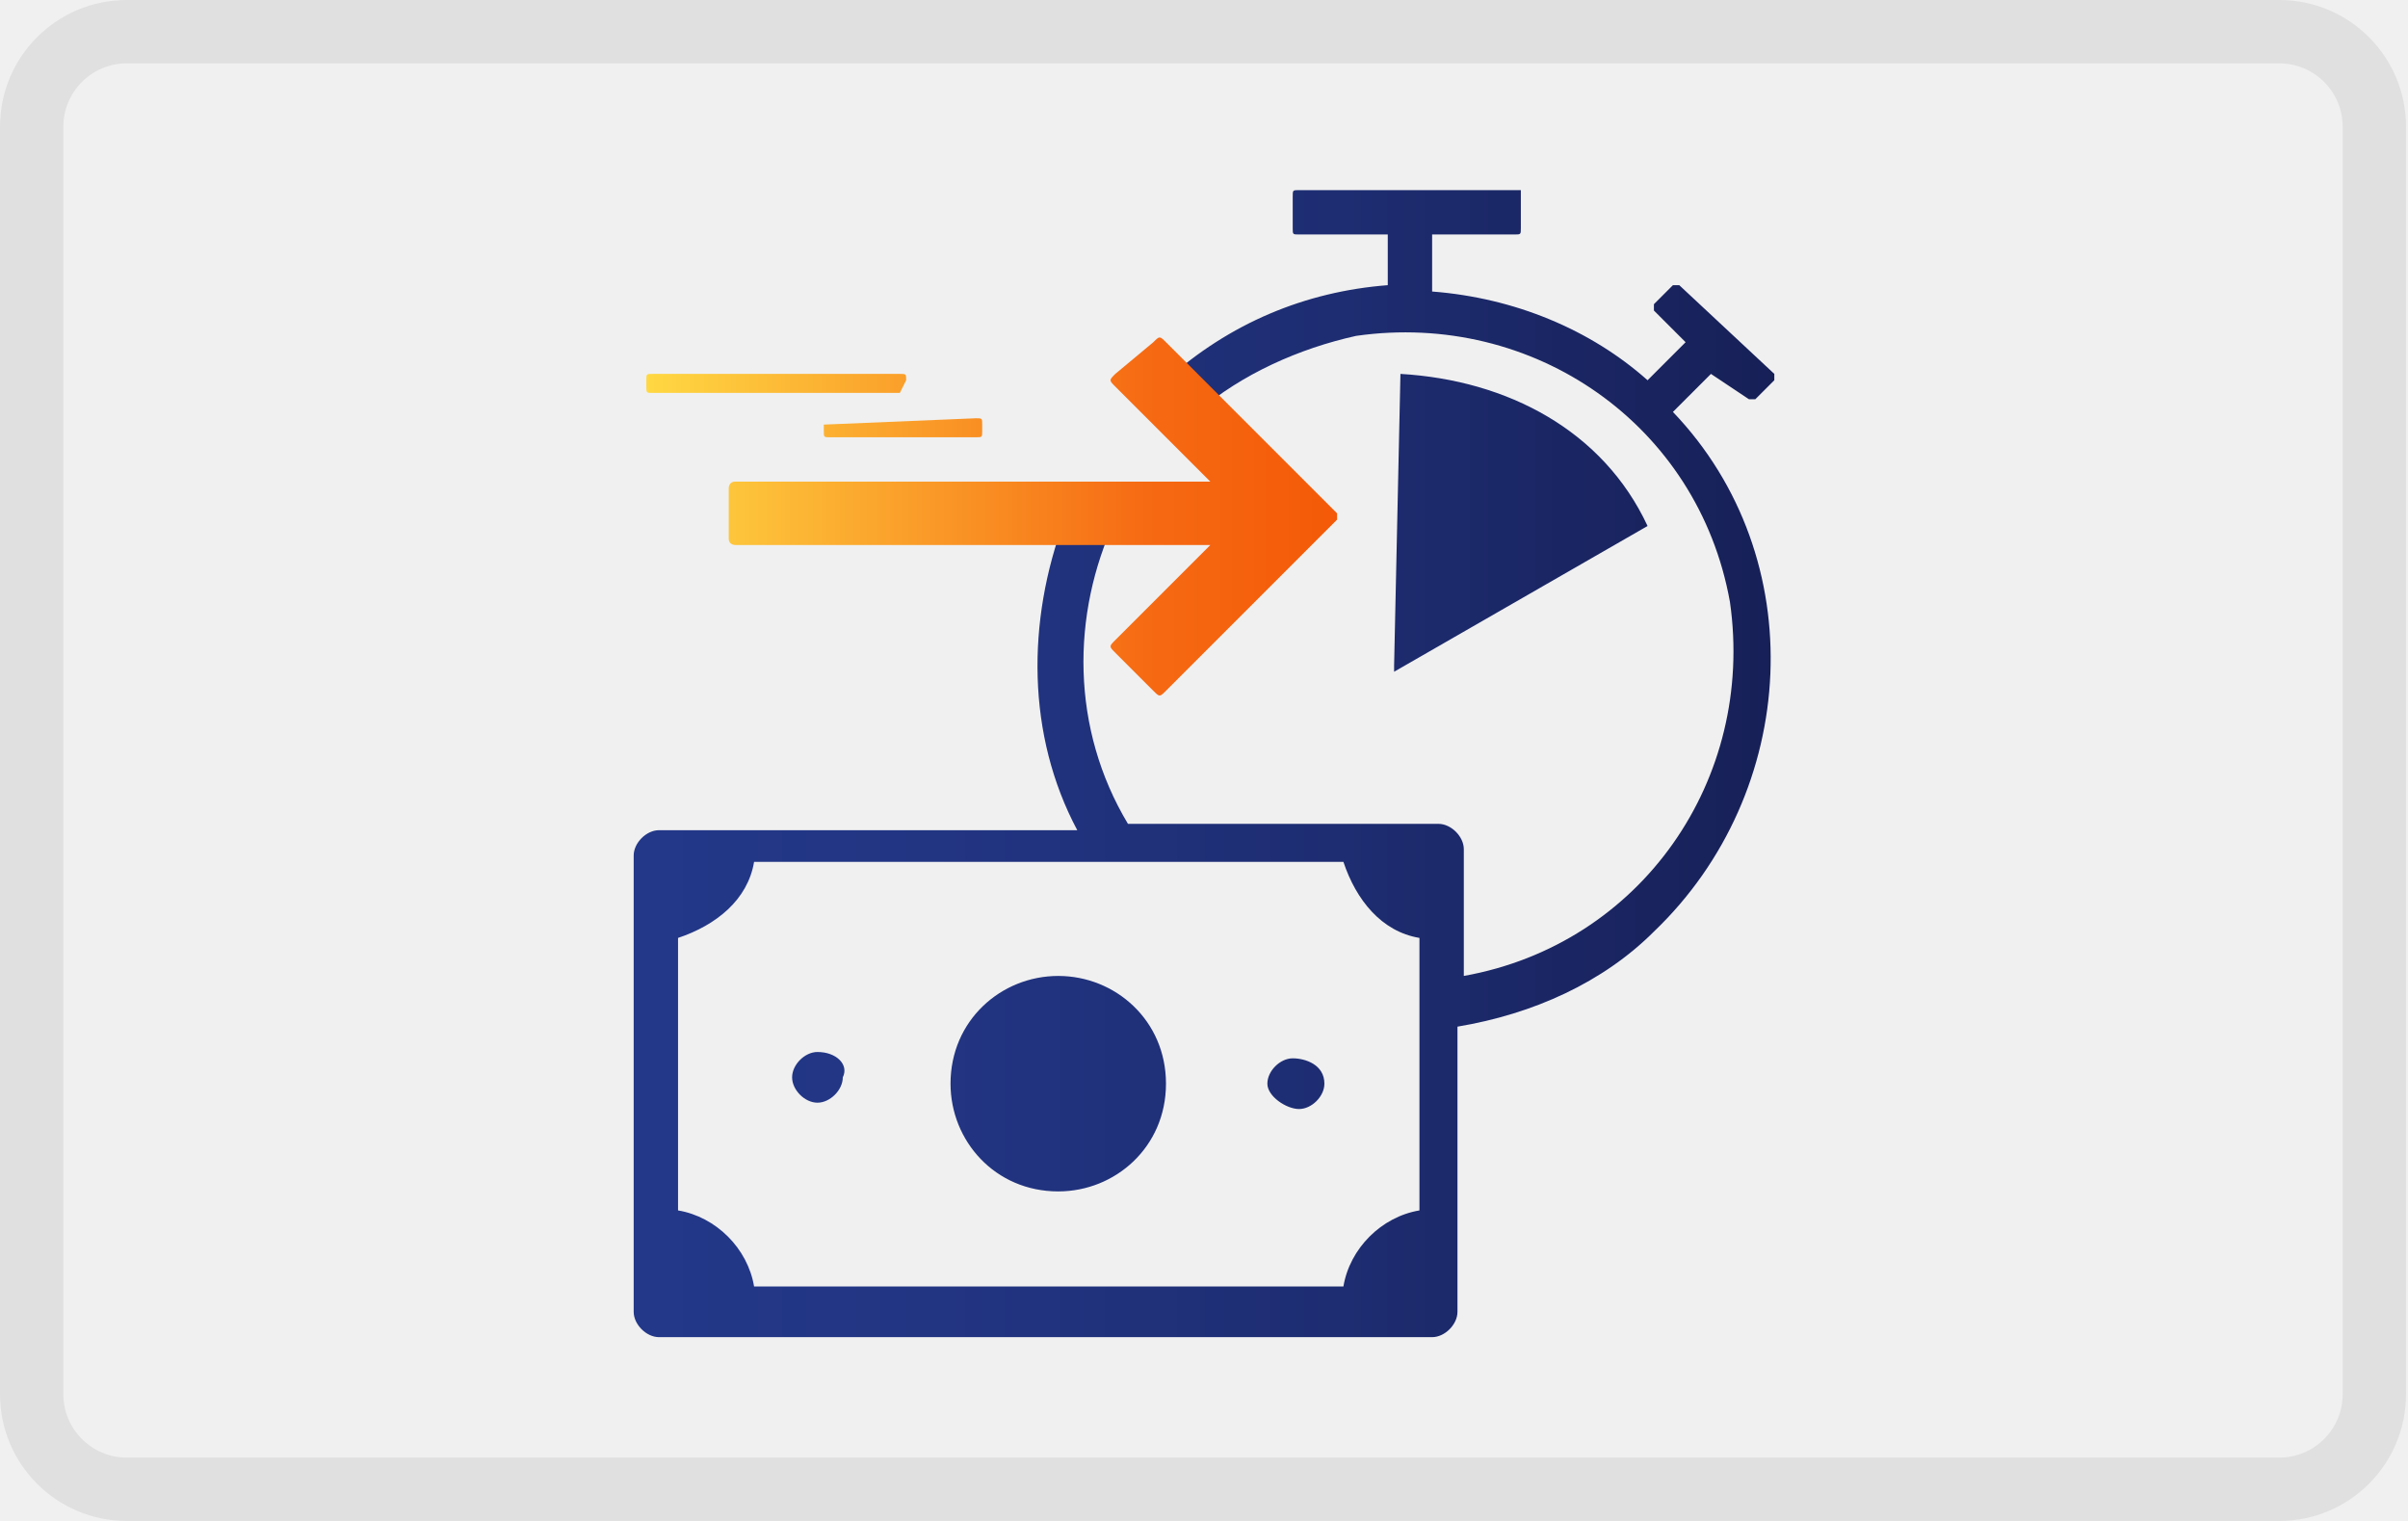
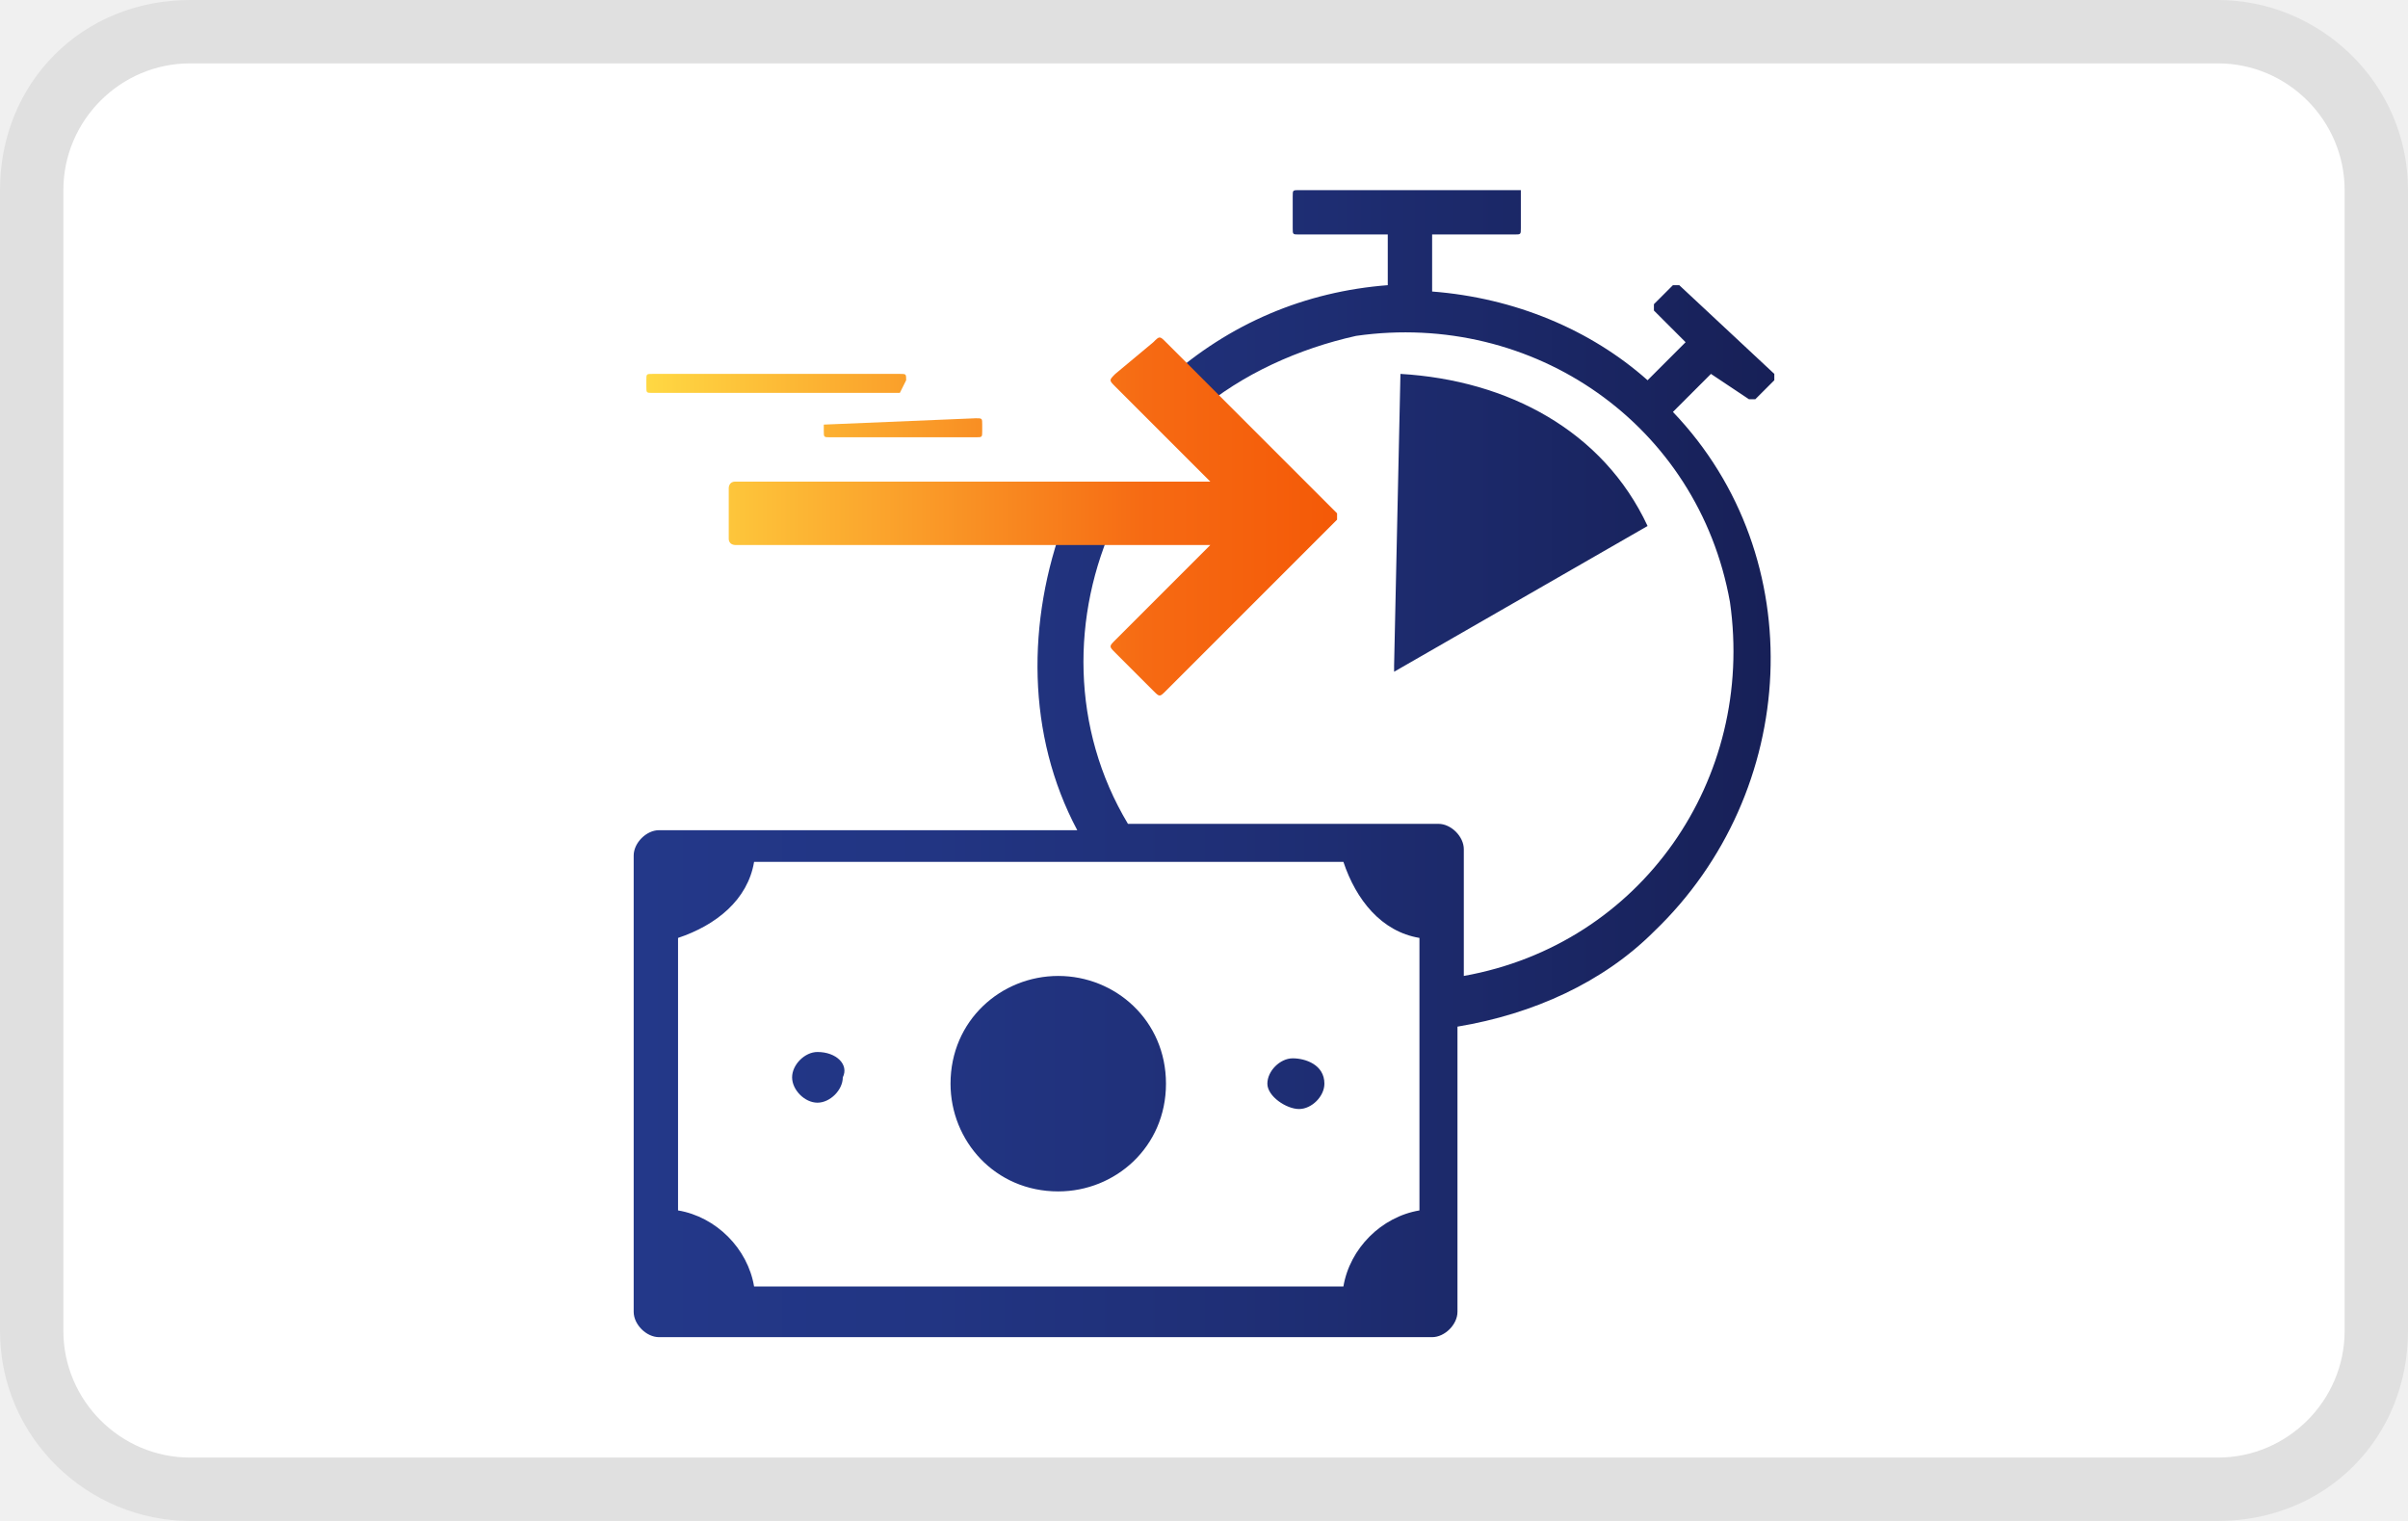
<svg xmlns="http://www.w3.org/2000/svg" role="img" viewBox="0 0 38 24" width="38" height="24" aria-labelledby="pi-ipwireinst">
-   <rect width="36.969" height="23" rx="1.5" stroke-opacity=".07" style="stroke-width: 1; stroke: rgb(0, 0, 0); fill: none;" x="0.5" y="0.5" />
+   <path fill="#000" opacity=".07" d="M35 0H3C1.3 0 0 1.3 0 3v18c0 1.7 1.4 3 3 3h32c1.7 0 3-1.3 3-3V3c0-1.7-1.4-3-3-3z" />
+   <path fill="#fff" d="M35 1c1.1 0 2 .9 2 2v18c0 1.1-.9 2-2 2H3c-1.1 0-2-.9-2-2V3c0-1.1.9-2 2-2h32" />
  <linearGradient id="pi-linearGradient" gradientUnits="userSpaceOnUse" x1="10" y1="2" x2="28" y2="2" gradientTransform="translate(0 10)">
    <stop offset="0" stop-color="#233889" />
    <stop offset="0.26" stop-color="#223583" />
    <stop offset="0.61" stop-color="#1e2d72" />
    <stop offset="1" stop-color="#172057" />
  </linearGradient>
  <path fill-rule="nonzero" d="M20.9 17.1c0 .2-.2.4-.4.4s-.5-.2-.5-.4.2-.4.4-.4.5.1.5.4zm-4.2-1.7c-.9 0-1.7.7-1.7 1.7 0 .9.7 1.7 1.7 1.7.9 0 1.7-.7 1.7-1.7s-.8-1.7-1.7-1.7zm-3.8 1.2c-.2 0-.4.2-.4.4s.2.4.4.4.4-.2.4-.4c.1-.2-.1-.4-.4-.4zm9.2-10.7s-.1.1 0 0l-.1 4.6v.1l4-2.3c-.7-1.5-2.2-2.3-3.9-2.4zm.3 8.9c-.6-.1-1-.6-1.2-1.2h-9.3c-.1.6-.6 1-1.2 1.2v4.3c.6.1 1.1.6 1.2 1.2h9.3c.1-.6.6-1.1 1.2-1.2v-4.3zm-4.8-6.6c-.7 1.5-.7 3.3.2 4.8h4.9c.2 0 .4.2.4.4v2c2.8-.5 4.6-3.1 4.2-5.9-.5-2.8-3.1-4.6-5.9-4.2-.9.2-1.8.6-2.5 1.2l-.5-.5c1-.9 2.2-1.4 3.5-1.5v-.8h-1.4c-.1 0-.1 0-.1-.1v-.5c0-.1 0-.1.1-.1H24v.6c0 .1 0 .1-.1.1h-1.3v.9c1.3.1 2.5.6 3.4 1.4l.6-.6-.5-.5v-.1l.3-.3h.1L28 5.9V6l-.3.3h-.1l-.6-.4-.6.6c2.2 2.3 2 6-.3 8.2-.8.8-1.9 1.3-3.1 1.5v4.5c0 .2-.2.4-.4.4H10.4c-.2 0-.4-.2-.4-.4v-7.2c0-.2.2-.4.4-.4H17c-.8-1.5-.8-3.3-.2-4.9h.8z" fill="url(#pi-linearGradient)" />
  <linearGradient id="pi-linearGradient2" gradientUnits="userSpaceOnUse" x1="10.21" y1="-1.846" x2="21.147" y2="-1.846" gradientTransform="translate(0 10)">
    <stop offset="0" stop-color="#ffd843" />
    <stop offset="0.72" stop-color="#f66a13" />
    <stop offset="1" stop-color="#f45907" />
  </linearGradient>
  <path fill-rule="nonzero" d="M14.2 6.2h-3.9c-.1 0-.1 0-.1-.1V6c0-.1 0-.1.1-.1h3.9c.1 0 .1 0 .1.1l-.1.2c.1 0 .1 0 0 0zm-1.2.5v.1c0 .1 0 .1.1.1h2.3c.1 0 .1 0 .1-.1v-.1c0-.1 0-.1-.1-.1l-2.4.1c0-.1 0-.1 0 0zm8.1 1.4l-2.7-2.7c-.1-.1-.1-.1-.2 0l-.6.5c-.1.1-.1.1 0 .2l1.5 1.5h-7.5c-.1 0-.1.1-.1.1v.8c0 .1.1.1.1.1h7.5l-1.5 1.5c-.1.1-.1.1 0 .2l.6.6c.1.1.1.1.2 0l2.7-2.7v-.1z" fill="url(#pi-linearGradient2)" />
</svg>
